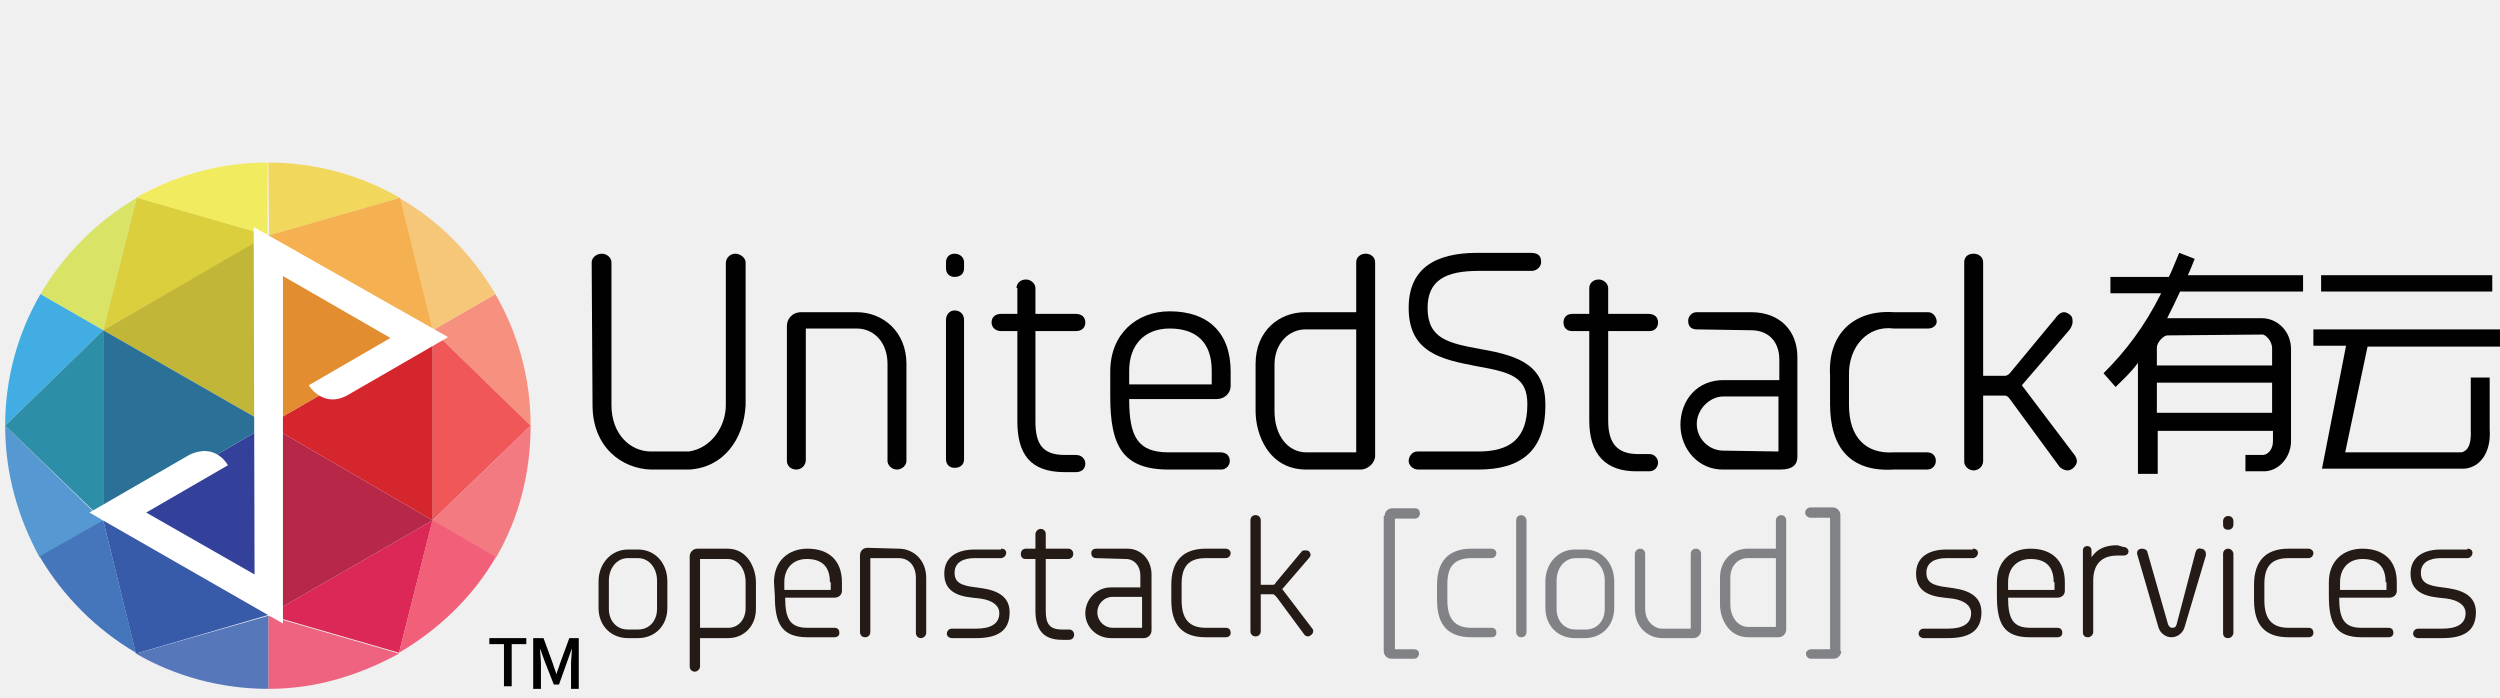
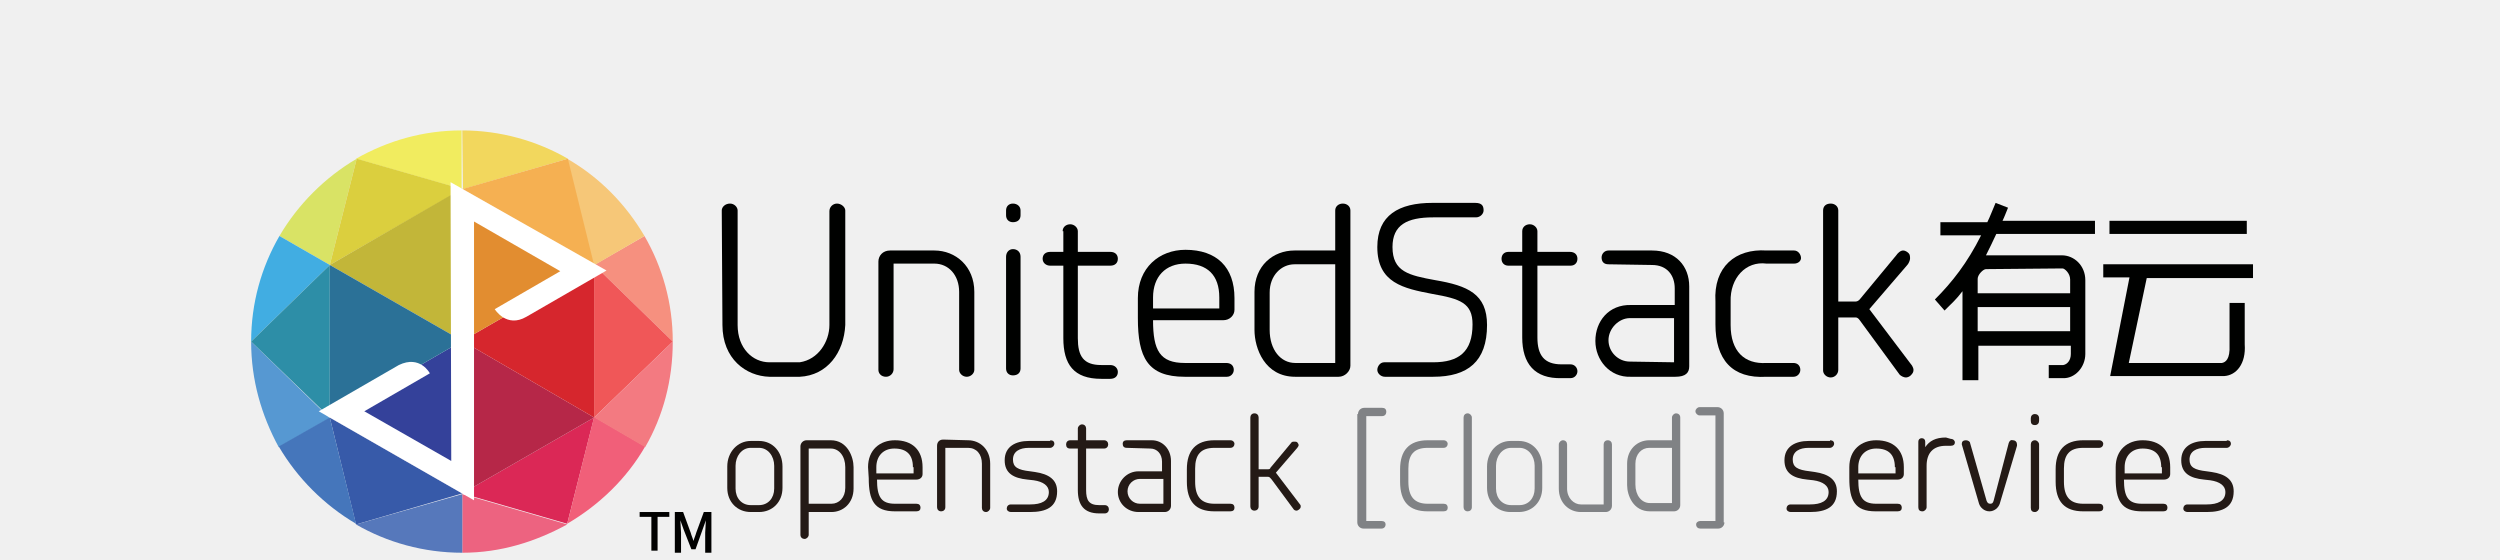
- <svg xmlns="http://www.w3.org/2000/svg" version="1.1" id="图层_1" x="0px" y="0px" viewBox="0 0 290.7 81.1" style="enable-background:new 0 0 290.7 81.1;" xml:space="preserve">
-   <style type="text/css">
- 	.st0{fill:#FFFFFF;stroke:#FFFFFF;stroke-width:2;stroke-miterlimit:10;}
- 	.st1{fill:#F2D75D;}
- 	.st2{fill:#DB2856;}
- 	.st3{fill:#F6907F;}
- 	.st4{fill:#B62748;}
- 	.st5{fill:#D9E365;}
- 	.st6{fill:#41ADE2;}
- 	.st7{fill:#F1EC5F;}
- 	.st8{fill:#5698D2;}
- 	.st9{fill:#F6C778;}
- 	.st10{fill:#F5B052;}
- 	.st11{fill:#F05758;}
- 	.st12{fill:#DBCF3E;}
- 	.st13{fill:#2D8EA7;}
- 	.st14{fill:#C2B639;}
- 	.st15{fill:#D6262D;}
- 	.st16{fill:#375AA9;}
- 	.st17{fill:#E28D30;}
- 	.st18{fill:#34419A;}
- 	.st19{fill:#2B7197;}
- 	.st20{fill:#4576BB;}
- 	.st21{fill:#ED6380;}
- 	.st22{fill:#F15F79;}
- 	.st23{fill:#5678BB;}
- 	.st24{fill:#F37A81;}
- 	.st25{fill:none;stroke:#FFFFFF;stroke-width:2;stroke-miterlimit:10;}
- 	.st26{opacity:0.3;fill:#FFFFFF;}
- 	.st27{fill:#010100;}
- 	.st28{fill:#FFFFFF;}
- 	.st29{fill:#000100;}
- 	.st30{fill:#241A16;}
- 	.st31{fill:#808285;}
- </style>
+ <svg xmlns="http://www.w3.org/2000/svg" version="1.1" id="图层_1" x="0px" y="0px" width="612px" height="137px" viewBox="0 0 612 137" enable-background="new 0 0 612 137" xml:space="preserve">
  <g>
    <g>
      <g>
-         <path class="st0" d="M31.3,0" />
+         <path fill="#FFFFFF" stroke="#FFFFFF" stroke-width="2" stroke-miterlimit="10" d="M113.338,0" />
      </g>
    </g>
    <g>
-       <path class="st1" d="M46.5,23c-4.5-2.6-9.8-4.1-15.3-4.1l0.1,8.5L46.5,23z" />
-       <polygon class="st2" points="46.4,75.9 50.3,60.5 31.2,71.5   " />
-       <path class="st3" d="M61.7,49.5c0-5.6-1.5-10.8-4.1-15.3l-7.3,4.2L61.7,49.5z" />
-       <polygon class="st4" points="31.2,71.5 50.3,60.5 31.2,49.4   " />
-       <path class="st5" d="M15.9,23c-4.6,2.7-8.5,6.6-11.2,11.2l7.3,4.2L15.9,23z" />
-       <path class="st6" d="M4.7,34.2c-2.6,4.5-4.1,9.7-4.1,15.3L12,38.4L4.7,34.2z" />
-       <path class="st7" d="M31.1,18.9c-5.6,0-10.7,1.5-15.3,4.1l15.3,4.4L31.1,18.9z" />
-       <path class="st8" d="M0.6,49.5c0,5.6,1.5,10.7,4,15.3l7.4-4.2L0.6,49.5z" />
-       <path class="st9" d="M57.6,34.2c-2.7-4.6-6.5-8.5-11.2-11.2l3.8,15.5L57.6,34.2z" />
-       <polygon class="st10" points="46.5,23 31.2,27.4 50.3,38.4   " />
-       <polygon class="st11" points="61.7,49.5 50.3,38.4 50.3,60.5   " />
-       <polygon class="st12" points="15.9,23 12,38.4 31.2,27.4   " />
-       <polygon class="st13" points="0.6,49.5 12,60.5 12,38.4   " />
-       <polygon class="st14" points="31.2,27.3 12,38.4 31.2,49.4   " />
-       <polygon class="st15" points="50.3,60.5 50.3,38.4 31.2,49.4   " />
-       <polygon class="st16" points="15.8,76 31.2,71.5 12,60.5   " />
-       <polygon class="st17" points="50.3,38.4 31.2,27.4 31.2,49.4   " />
-       <polygon class="st18" points="12,60.5 31.2,71.5 31.2,49.4   " />
-       <polygon class="st19" points="12,38.4 12,60.5 31.2,49.4   " />
-       <path class="st20" d="M4.6,64.7c2.7,4.6,6.6,8.5,11.2,11.2L12,60.5L4.6,64.7z" />
-       <path class="st21" d="M31.2,80.1c5.6,0,10.6-1.6,15.2-4.1l-15.2-4.4V80.1z" />
-       <path class="st22" d="M46.4,75.9c4.6-2.7,8.6-6.5,11.3-11.2l-7.4-4.3L46.4,75.9z" />
-       <path class="st23" d="M15.8,76c4.5,2.6,9.8,4.1,15.4,4.1v-8.5L15.8,76z" />
-       <path class="st24" d="M50.3,60.5l7.4,4.3c2.6-4.5,4-9.7,4-15.3L50.3,60.5z" />
+       <path fill="#F2D75D" d="M139.016,38.854c-7.602-4.393-16.555-6.926-25.846-6.926l0.169,14.359L139.016,38.854z" />
+       <polygon fill="#DB2856" points="138.847,128.216 145.435,102.201 113.169,120.783   " />
+       <path fill="#F6907F" d="M164.692,83.619c0-9.46-2.534-18.244-6.926-25.846l-12.332,7.095L164.692,83.619z" />
+       <polygon fill="#B62748" points="113.169,120.783 145.435,102.201 113.169,83.45   " />
+       <path fill="#D9E365" d="M87.324,38.854c-7.771,4.561-14.359,11.149-18.92,18.919l12.332,7.095L87.324,38.854z" />
+       <path fill="#41ADE2" d="M68.404,57.773c-4.392,7.602-6.926,16.386-6.926,25.846l19.257-18.751L68.404,57.773z" />
+       <path fill="#F1EC5F" d="M113,31.927c-9.46,0-18.075,2.534-25.846,6.926L113,46.286V31.927z" />
+       <path fill="#5698D2" d="M61.478,83.619c0,9.46,2.534,18.075,6.757,25.846l12.5-7.095L61.478,83.619z" />
+       <path fill="#F6C778" d="M157.766,57.773c-4.561-7.771-10.98-14.359-18.919-18.919l6.419,26.184L157.766,57.773z" />
+       <polygon fill="#F5B052" points="139.016,38.854 113.169,46.286 145.435,64.868   " />
+       <polygon fill="#F05758" points="164.692,83.619 145.435,64.868 145.435,102.201   " />
+       <polygon fill="#DBCF3E" points="87.324,38.854 80.735,64.868 113.169,46.286   " />
+       <polygon fill="#2D8EA7" points="61.478,83.619 80.735,102.201 80.735,64.868   " />
+       <polygon fill="#C2B639" points="113.169,46.117 80.735,64.868 113.169,83.45   " />
+       <polygon fill="#D6262D" points="145.435,102.201 145.435,64.868 113.169,83.45   " />
+       <polygon fill="#375AA9" points="87.155,128.385 113.169,120.783 80.735,102.201   " />
+       <polygon fill="#E28D30" points="145.435,64.868 113.169,46.286 113.169,83.45   " />
+       <polygon fill="#34419A" points="80.735,102.201 113.169,120.783 113.169,83.45   " />
+       <polygon fill="#2B7197" points="80.735,64.868 80.735,102.201 113.169,83.45   " />
+       <path fill="#4576BB" d="M68.235,109.296c4.561,7.771,11.149,14.358,18.92,18.92l-6.419-26.015L68.235,109.296z" />
+       <path fill="#ED6380" d="M113.169,135.311c9.46,0,17.906-2.703,25.677-6.926l-25.677-7.433V135.311z" />
+       <path fill="#F15F79" d="M138.847,128.216c7.771-4.562,14.527-10.98,19.088-18.92l-12.5-7.264L138.847,128.216z" />
+       <path fill="#5678BB" d="M87.155,128.385c7.602,4.393,16.555,6.926,26.015,6.926v-14.358L87.155,128.385z" />
+       <path fill="#F37A81" d="M145.435,102.201l12.5,7.264c4.392-7.602,6.757-16.386,6.757-25.846L145.435,102.201z" />
      <g>
-         <path class="st0" d="M31.3,81.1" />
-         <path class="st0" d="M31.3,18.4" />
-         <path class="st0" d="M58.4,65.4" />
-         <path class="st0" d="M4.2,34.1" />
-         <path class="st0" d="M58.4,34.1" />
-         <path class="st0" d="M4.2,65.4" />
-         <path class="st0" d="M11.5,61.1" />
-         <path class="st0" d="M15.6,76.8" />
-         <path class="st0" d="M31.3,72.6" />
-         <path class="st0" d="M15.6,76.8" />
-         <path class="st25" d="M46.9,76.8" />
-         <path class="st25" d="M31.3,72.6" />
-         <path class="st25" d="M46.9,76.8" />
-         <path class="st25" d="M51.1,61.1" />
-         <path class="st25" d="M62.6,49.7" />
-         <path class="st25" d="M51.1,61.1" />
-         <path class="st25" d="M62.6,49.7" />
-         <path class="st25" d="M51.1,38.3" />
-         <path class="st25" d="M51.1,38.3" />
-         <path class="st25" d="M46.9,22.6" />
-         <path class="st25" d="M46.9,22.6" />
-         <path class="st25" d="M31.3,26.9" />
-         <path class="st25" d="M31.3,26.9" />
-         <path class="st25" d="M15.6,22.6" />
-         <path class="st25" d="M11.5,38.3" />
-         <path class="st25" d="M15.6,22.6" />
-         <path class="st25" d="M0,49.7" />
-         <path class="st25" d="M11.5,38.3" />
-         <path class="st25" d="M11.5,61.1" />
-         <path class="st25" d="M0,49.7" />
+         <path fill="#FFFFFF" stroke="#FFFFFF" stroke-width="2" stroke-miterlimit="10" d="M113.338,137" />
+         <path fill="#FFFFFF" stroke="#FFFFFF" stroke-width="2" stroke-miterlimit="10" d="M113.338,31.083" />
+         <path fill="#FFFFFF" stroke="#FFFFFF" stroke-width="2" stroke-miterlimit="10" d="M159.118,110.479" />
+         <path fill="#FFFFFF" stroke="#FFFFFF" stroke-width="2" stroke-miterlimit="10" d="M67.559,57.604" />
+         <path fill="#FFFFFF" stroke="#FFFFFF" stroke-width="2" stroke-miterlimit="10" d="M159.118,57.604" />
+         <path fill="#FFFFFF" stroke="#FFFFFF" stroke-width="2" stroke-miterlimit="10" d="M67.559,110.479" />
+         <path fill="#FFFFFF" stroke="#FFFFFF" stroke-width="2" stroke-miterlimit="10" d="M79.891,103.215" />
+         <path fill="#FFFFFF" stroke="#FFFFFF" stroke-width="2" stroke-miterlimit="10" d="M86.817,129.736" />
+         <path fill="#FFFFFF" stroke="#FFFFFF" stroke-width="2" stroke-miterlimit="10" d="M113.338,122.641" />
+         <path fill="#FFFFFF" stroke="#FFFFFF" stroke-width="2" stroke-miterlimit="10" d="M86.817,129.736" />
+         <path fill="none" stroke="#FFFFFF" stroke-width="2" stroke-miterlimit="10" d="M139.691,129.736" />
+         <path fill="none" stroke="#FFFFFF" stroke-width="2" stroke-miterlimit="10" d="M113.338,122.641" />
+         <path fill="none" stroke="#FFFFFF" stroke-width="2" stroke-miterlimit="10" d="M139.691,129.736" />
+         <path fill="none" stroke="#FFFFFF" stroke-width="2" stroke-miterlimit="10" d="M146.786,103.215" />
+         <path fill="none" stroke="#FFFFFF" stroke-width="2" stroke-miterlimit="10" d="M166.213,83.957" />
+         <path fill="none" stroke="#FFFFFF" stroke-width="2" stroke-miterlimit="10" d="M146.786,103.215" />
+         <path fill="none" stroke="#FFFFFF" stroke-width="2" stroke-miterlimit="10" d="M166.213,83.957" />
+         <path fill="none" stroke="#FFFFFF" stroke-width="2" stroke-miterlimit="10" d="M146.786,64.699" />
+         <path fill="none" stroke="#FFFFFF" stroke-width="2" stroke-miterlimit="10" d="M146.786,64.699" />
+         <path fill="none" stroke="#FFFFFF" stroke-width="2" stroke-miterlimit="10" d="M139.691,38.178" />
+         <path fill="none" stroke="#FFFFFF" stroke-width="2" stroke-miterlimit="10" d="M139.691,38.178" />
+         <path fill="none" stroke="#FFFFFF" stroke-width="2" stroke-miterlimit="10" d="M113.338,45.441" />
+         <path fill="none" stroke="#FFFFFF" stroke-width="2" stroke-miterlimit="10" d="M113.338,45.441" />
+         <path fill="none" stroke="#FFFFFF" stroke-width="2" stroke-miterlimit="10" d="M86.817,38.178" />
+         <path fill="none" stroke="#FFFFFF" stroke-width="2" stroke-miterlimit="10" d="M79.891,64.699" />
+         <path fill="none" stroke="#FFFFFF" stroke-width="2" stroke-miterlimit="10" d="M86.817,38.178" />
+         <path fill="none" stroke="#FFFFFF" stroke-width="2" stroke-miterlimit="10" d="M60.464,83.957" />
+         <path fill="none" stroke="#FFFFFF" stroke-width="2" stroke-miterlimit="10" d="M79.891,64.699" />
+         <path fill="none" stroke="#FFFFFF" stroke-width="2" stroke-miterlimit="10" d="M79.891,103.215" />
+         <path fill="none" stroke="#FFFFFF" stroke-width="2" stroke-miterlimit="10" d="M60.464,83.957" />
      </g>
-       <path class="st26" d="M39.3,53.7" />
-       <path class="st27" d="M58.6,74.9h-1.7v-0.7h4.3v0.7h-1.7v4.9h-0.9V74.9z" />
-       <path class="st27" d="M62.1,74.2h1.1l1.1,3c0.1,0.4,0.3,0.8,0.4,1.2h0c0.1-0.4,0.3-0.8,0.4-1.2l1.1-3h1.1v5.9h-0.9v-2.9    c0-0.5,0.1-1.3,0.1-1.8h0l-0.5,1.4L65,79.6h-0.6l-1.1-2.8l-0.5-1.4h0c0,0.5,0.1,1.3,0.1,1.8v2.9h-0.9V74.2z" />
+       <path opacity="0.3" fill="#FFFFFF" enable-background="new    " d="M126.853,90.714" />
+       <path fill="#010100" d="M159.456,126.526h-2.872v-1.183h7.264v1.183h-2.872v8.277h-1.521V126.526z" />
+       <path fill="#010100" d="M165.368,125.344h1.858l1.858,5.068c0.169,0.676,0.507,1.352,0.676,2.027l0,0    c0.169-0.676,0.507-1.352,0.676-2.027l1.858-5.068h1.858v9.967h-1.521v-4.898c0-0.845,0.169-2.196,0.169-3.041l0,0l-0.845,2.365    l-1.689,4.73h-1.014l-1.858-4.73l-0.844-2.365l0,0c0,0.845,0.168,2.196,0.168,3.041v4.898h-1.52v-9.967H165.368z" />
      <g>
        <g>
-           <path class="st28" d="M29.5,26.4l0.1,40.4l-12.6-7.2l9.5-5.5c0,0-1.4-2.7-4.5-1.2l-11.6,6.7l22.5,12.9V32.1l12.5,7.2l-9.5,5.5      c0,0,1.7,2.8,4.6,1.1l11.6-6.7L29.5,26.4z" />
+           <path fill="#FFFFFF" d="M110.298,44.597l0.169,68.247l-21.285-12.163l16.048-9.291c0,0-2.365-4.562-7.602-2.027l-19.596,11.318      l38.009,21.792V54.226l21.116,12.163l-16.048,9.291c0,0,2.872,4.729,7.771,1.857l19.595-11.317L110.298,44.597z" />
        </g>
      </g>
    </g>
-     <path class="st29" d="M255.2,30.1c-0.3,0.7-0.5,1.3-0.8,1.9h13.4v1.9h-14.3c-0.5,1.1-1,2.1-1.5,3.1c0.1,0-0.1,0,0,0l11,0   c1.8,0,3.4,1.5,3.4,3.6l0,10.7c0,1.9-1.5,3.6-3.3,3.5h-2l0-1.9l2.1,0c0.6-0.1,1.1-0.7,1.1-1.6v-1.2l-13.4,0v5h-2.3l0-12.9   c-0.9,1.2-1.6,1.8-2.6,2.8l-1.4-1.6c2.5-2.5,4.7-5.3,6.7-9.3l-5.9,0l0-1.9l6.8,0c0.4-0.8,0.8-1.9,1.2-2.8L255.2,30.1z M250.8,40.4   v2.1l13.4,0l0-2c0-0.9-0.8-1.6-1.1-1.6L252,39C251.6,39,250.8,39.8,250.8,40.4z M250.8,48l13.4,0l0-3.5l-13.4,0V48z" />
-     <path class="st29" d="M269,38.3l21.7,0v2l-15.4,0l-2.6,12.3l13.5,0c0.5-0.1,1.2-0.5,1.1-2.6l0-6.1l2.2,0l0,6c0.2,2.8-1.2,4.5-3,4.6   H270l2.8-14.3l-3.8,0L269,38.3z M269.9,32h19.9l0,1.9l-19.9,0L269.9,32z" />
-     <path class="st29" d="M68.8,30.5c0-0.5,0.5-1,1.2-1c0.6,0,1.1,0.5,1.1,1v16.6c0,3.4,2.2,5.4,4.6,5.4h4.4c2.7-0.4,4.3-3,4.3-5.4   V30.6c0-0.6,0.5-1.1,1.1-1.1c0.6,0,1.2,0.5,1.2,1v16.6c-0.2,4-2.6,7.3-6.6,7.5h-4.4c-3.4-0.1-6.8-2.6-6.8-7.5L68.8,30.5z" />
-     <path class="st29" d="M99.6,36.3c3.1,0,5.8,2.3,5.8,6v11.3c0,0.5-0.5,1-1.1,1c-0.6,0-1.1-0.5-1.1-1V42.3c0-2.4-1.5-4.1-3.6-4.1   h-5.9v15.3c0,0.6-0.5,1.1-1.1,1.1c-0.7,0-1.1-0.5-1.1-1V37.9c0-0.8,0.6-1.6,1.7-1.6L99.6,36.3z" />
-     <path class="st29" d="M110,30.5c0-0.6,0.4-1,1-1c0.6,0,1.1,0.4,1.1,1v0.7c0,0.6-0.4,1-1.1,1c-0.6,0-1-0.4-1-1V30.5z M110,37.2   c0-0.6,0.4-1.1,1-1.1c0.6,0,1.1,0.4,1.1,1.1v16.2c0,0.6-0.4,1-1.1,1c-0.6,0-1-0.4-1-1V37.2z" />
-     <path class="st29" d="M118.2,33.5c0-0.6,0.5-1,1.1-1c0.6,0,1.1,0.5,1.1,1v3h4.7c0.7,0,1.1,0.4,1.1,1c0,0.6-0.4,1-1.1,1h-4.7v10.5   c0,2.6,0.8,3.9,3.4,3.9h1.3c0.7,0,1.1,0.5,1.1,1c0,0.6-0.4,1-1.1,1h-1.3c-4,0-5.5-2.1-5.5-5.9V38.5h-1.9c-0.6,0-1.1-0.4-1.1-1   c0-0.6,0.4-1,1.1-1h1.9V33.5z" />
-     <path class="st29" d="M129.1,43.2c0-4.4,3.1-7,6.9-7c4.5,0,7.1,2.5,7.1,7v1.7c0,0.8-0.7,1.5-1.6,1.5h-10.2c0,4.4,1,6.2,4.6,6.2h6   c0.7,0,1.1,0.4,1.1,1c0,0.5-0.4,1-1,1h-6.1c-5.4,0-6.8-2.8-6.8-8.5L129.1,43.2z M140.9,43.1c0-3.2-1.7-4.9-4.9-4.9   c-2.9,0-4.7,1.9-4.7,4.9v1.6h9.6V43.1z" />
-     <path class="st29" d="M159.9,53c0,0.8-0.8,1.6-1.7,1.6h-6.3c-4.4,0-5.9-4.1-5.9-6.8v-5.5c0-3.8,2.7-6,5.8-6h5.9v-5.8   c0-0.6,0.5-1,1.1-1c0.6,0,1.1,0.4,1.1,1L159.9,53z M157.7,38.3h-5.9c-1.9,0-3.6,1.6-3.6,4.1v5.4c0,2.9,1.6,4.8,3.7,4.8h5.8   L157.7,38.3z" />
-     <path class="st29" d="M164.9,54.6c-0.6,0-1.1-0.5-1.1-1c0-0.5,0.4-1.1,1-1.1l7.1,0c3.7,0,5.7-1.5,5.7-5.5c0-3.1-1.8-3.7-5.8-4.4   c-4.2-0.8-8-1.6-8-6.8c0-4.6,3.1-6.4,8-6.4l6.2,0c1.1,0,1.2,0.6,1.2,1.1c0,0.5-0.5,1-1.1,1h-6.2c-3.8,0-5.9,1.1-5.9,4.3   c0,3.6,2.4,4.1,6.2,4.8c4.7,0.8,7.5,2,7.5,6.5c0,5.3-2.8,7.5-7.8,7.5L164.9,54.6z" />
-     <path class="st29" d="M184.8,33.5c0-0.6,0.5-1,1.1-1c0.6,0,1.1,0.5,1.1,1l0,3l4.7,0c0.7,0,1.1,0.4,1.1,1c0,0.6-0.4,1-1,1l-4.8,0   l0,10.4c0,2.6,1,3.9,3.5,3.9h1.3c0.6,0,1,0.5,1,1c0,0.5-0.4,1-1,1h-1.3c-3.9,0.1-5.7-2.1-5.7-5.9l0-10.4l-2,0c-0.6,0-1-0.4-1-1   c0-0.6,0.4-1,1-1l2,0L184.8,33.5z" />
-     <path class="st29" d="M197.3,38.3c-0.7,0-1-0.4-1-1c0-0.5,0.4-1,1-1h6.3c3.5,0,5.4,2.3,5.4,5.2v11.6c0,0.9-0.5,1.5-2,1.5l-6.5,0   c-3,0.1-5.1-2.4-5.1-5.2c0-2.8,1.9-5.3,5.2-5.2l6.3,0l0-2.4c0-1.9-1.1-3.4-3.3-3.4L197.3,38.3z M206.8,52.5l0-6.4h-6.4   c-1.6,0-3.1,1.5-3.1,3.2c0,1.7,1.4,3.1,3.1,3.1L206.8,52.5z" />
-     <path class="st29" d="M224.2,36.3c0.6,0,1,0.6,1,1.1c0,0.4-0.4,0.8-1,0.8l-4,0c-3-0.4-5.3,2.1-5.2,5.5l0,3.4c0,3.8,2,5.7,5.2,5.5   h3.9c0.6,0,1,0.4,1,1c0,0.5-0.4,1-1,1h-3.9c-5,0.3-7.4-2.5-7.4-7.6v-3.3c-0.3-5,2.9-7.7,7.4-7.4H224.2z" />
-     <path class="st29" d="M228.4,30.5c0-0.6,0.4-1,1.1-1c0.6,0,1.1,0.4,1.1,1v13.2h2.5c0.3,0,0.5-0.2,0.6-0.3L239,37   c0.2-0.3,0.6-0.7,1-0.7c0.3,0,0.6,0.2,0.8,0.4c0.2,0.2,0.2,0.5,0.2,0.8c0,0.2-0.2,0.7-0.4,0.9l-5.5,6.4l6.2,8.2   c0.1,0.2,0.2,0.4,0.2,0.6c0,0.3-0.1,0.5-0.4,0.8c-0.2,0.2-0.5,0.3-0.7,0.3c-0.3,0-0.7-0.2-0.9-0.4l-5.5-7.5   c-0.3-0.4-0.5-0.8-0.9-0.8l-2.5,0l0,7.6c0,0.6-0.5,1.1-1.1,1.1c-0.6,0-1.1-0.5-1.1-1V30.5z" />
+     <path fill="#000100" d="M491.566,50.847c-0.507,1.183-0.845,2.196-1.352,3.209h22.637v3.21h-24.157   c-0.844,1.858-1.688,3.547-2.533,5.236c0.169,0-0.169,0,0,0h18.582c3.04,0,5.743,2.534,5.743,6.082V86.66   c0,3.209-2.534,6.081-5.574,5.912h-3.379v-3.21h3.548c1.014-0.169,1.858-1.183,1.858-2.702v-2.027h-22.637v8.446h-3.886V71.287   c-1.52,2.027-2.702,3.041-4.392,4.73l-2.365-2.703c4.224-4.223,7.939-8.953,11.318-15.71h-9.967v-3.209h11.487   c0.676-1.352,1.352-3.209,2.027-4.73L491.566,50.847z M484.134,68.247v3.547h22.637v-3.378c0-1.521-1.352-2.703-1.858-2.703   l-18.751,0.169C485.485,65.882,484.134,67.233,484.134,68.247z M484.134,81.085h22.637v-5.912h-22.637V81.085L484.134,81.085z" />
+     <path fill="#000100" d="M514.879,64.699h36.657v3.378h-26.015l-4.393,20.778h22.805c0.845-0.168,2.027-0.844,1.858-4.392V74.159   h3.717v10.136c0.338,4.729-2.027,7.602-5.068,7.771h-27.873l4.73-24.157h-6.419V64.699z M516.398,54.057h33.617v3.21h-33.617   V54.057z" />
+     <path fill="#000100" d="M176.686,51.523c0-0.845,0.845-1.689,2.027-1.689c1.014,0,1.858,0.845,1.858,1.689v28.042   c0,5.744,3.717,9.123,7.771,9.123h7.433c4.561-0.676,7.264-5.068,7.264-9.123V51.692c0-1.014,0.844-1.858,1.858-1.858   s2.027,0.845,2.027,1.689v28.042c-0.338,6.758-4.392,12.332-11.149,12.67h-7.433c-5.744-0.169-11.487-4.393-11.487-12.67   L176.686,51.523z" />
+     <path fill="#000100" d="M228.716,61.321c5.237,0,9.798,3.885,9.798,10.135v19.089c0,0.845-0.845,1.689-1.858,1.689   s-1.858-0.845-1.858-1.689V71.456c0-4.054-2.534-6.926-6.082-6.926h-9.967v25.846c0,1.014-0.845,1.858-1.858,1.858   c-1.183,0-1.858-0.845-1.858-1.689V64.023c0-1.352,1.014-2.703,2.872-2.703H228.716z" />
+     <path fill="#000100" d="M246.284,51.523c0-1.014,0.676-1.689,1.689-1.689c1.013,0,1.858,0.676,1.858,1.689v1.182   c0,1.014-0.676,1.689-1.858,1.689c-1.014,0-1.689-0.676-1.689-1.689V51.523z M246.284,62.841c0-1.014,0.676-1.858,1.689-1.858   c1.013,0,1.858,0.675,1.858,1.858v27.366c0,1.014-0.676,1.689-1.858,1.689c-1.014,0-1.689-0.676-1.689-1.689V62.841z" />
+     <path fill="#000100" d="M260.136,56.591c0-1.014,0.845-1.689,1.858-1.689c1.013,0,1.858,0.845,1.858,1.689v5.067h7.939   c1.183,0,1.858,0.676,1.858,1.689s-0.676,1.689-1.858,1.689h-7.939v17.737c0,4.392,1.352,6.588,5.744,6.588h2.196   c1.183,0,1.858,0.845,1.858,1.689c0,1.014-0.676,1.689-1.858,1.689h-2.196c-6.757,0-9.291-3.548-9.291-9.967V65.037h-3.209   c-1.014,0-1.858-0.676-1.858-1.689s0.676-1.689,1.858-1.689h3.209v-5.067H260.136z" />
+     <path fill="#000100" d="M278.549,72.977c0-7.433,5.237-11.825,11.656-11.825c7.602,0,11.994,4.223,11.994,11.825v2.871   c0,1.352-1.183,2.535-2.703,2.535h-17.23c0,7.432,1.689,10.473,7.771,10.473h10.135c1.183,0,1.858,0.676,1.858,1.689   c0,0.845-0.676,1.689-1.689,1.689h-10.304c-9.122,0-11.487-4.73-11.487-14.359V72.977z M298.483,72.808   c0-5.406-2.872-8.277-8.278-8.277c-4.898,0-7.939,3.209-7.939,8.277v2.702h16.217V72.808L298.483,72.808z" />
+     <path fill="#000100" d="M330.579,89.531c0,1.352-1.352,2.703-2.872,2.703h-10.643c-7.433,0-9.967-6.926-9.967-11.487v-9.291   c0-6.419,4.562-10.135,9.799-10.135h9.966v-9.798c0-1.014,0.845-1.689,1.858-1.689s1.858,0.676,1.858,1.689V89.531z    M326.862,64.699h-9.966c-3.211,0-6.082,2.703-6.082,6.926v9.122c0,4.899,2.703,8.108,6.25,8.108h9.798V64.699z" />
+     <path fill="#000100" d="M339.025,92.234c-1.014,0-1.858-0.845-1.858-1.689s0.676-1.857,1.689-1.857h11.993   c6.251,0,9.629-2.535,9.629-9.291c0-5.237-3.04-6.251-9.797-7.434c-7.096-1.352-13.515-2.703-13.515-11.487   c0-7.771,5.237-10.812,13.515-10.812h10.473c1.858,0,2.027,1.014,2.027,1.858c0,0.844-0.844,1.689-1.857,1.689H350.85   c-6.419,0-9.967,1.858-9.967,7.264c0,6.081,4.055,6.926,10.475,8.108c7.939,1.351,12.669,3.378,12.669,10.98   c0,8.953-4.729,12.67-13.177,12.67H339.025z" />
+     <path fill="#000100" d="M372.642,56.591c0-1.014,0.845-1.689,1.858-1.689s1.858,0.845,1.858,1.689v5.067h7.939   c1.183,0,1.858,0.676,1.858,1.689s-0.676,1.689-1.689,1.689h-8.108v17.568c0,4.393,1.688,6.588,5.912,6.588h2.196   c1.014,0,1.689,0.845,1.689,1.689s-0.676,1.689-1.689,1.689h-2.196c-6.588,0.169-9.629-3.548-9.629-9.967V65.037h-3.378   c-1.014,0-1.689-0.676-1.689-1.689s0.676-1.689,1.689-1.689h3.378V56.591z" />
+     <path fill="#000100" d="M393.758,64.699c-1.183,0-1.689-0.676-1.689-1.689c0-0.845,0.676-1.689,1.689-1.689H404.4   c5.912,0,9.122,3.885,9.122,8.785V89.7c0,1.521-0.845,2.534-3.379,2.534h-10.98c-5.067,0.169-8.615-4.055-8.615-8.784   s3.21-8.953,8.784-8.784h10.643v-4.055c0-3.209-1.858-5.743-5.574-5.743L393.758,64.699z M409.806,88.688V77.875h-10.812   c-2.702,0-5.236,2.534-5.236,5.406c0,2.871,2.365,5.236,5.236,5.236L409.806,88.688z" />
+     <path fill="#000100" d="M439.199,61.321c1.014,0,1.689,1.013,1.689,1.858c0,0.676-0.676,1.352-1.689,1.352h-6.757   c-5.068-0.676-8.953,3.547-8.784,9.291v5.743c0,6.42,3.378,9.629,8.784,9.291h6.588c1.014,0,1.689,0.676,1.689,1.689   c0,0.845-0.676,1.689-1.689,1.689h-6.588c-8.446,0.507-12.501-4.223-12.501-12.838v-5.575c-0.507-8.446,4.898-13.007,12.501-12.5   H439.199z" />
+     <path fill="#000100" d="M446.294,51.523c0-1.014,0.676-1.689,1.858-1.689c1.014,0,1.858,0.676,1.858,1.689v22.298h4.223   c0.507,0,0.845-0.338,1.014-0.507l8.953-10.812c0.338-0.507,1.014-1.182,1.689-1.182c0.507,0,1.014,0.337,1.352,0.675   s0.338,0.845,0.338,1.352c0,0.338-0.338,1.183-0.676,1.521l-9.291,10.812l10.474,13.852c0.169,0.338,0.338,0.676,0.338,1.014   c0,0.507-0.169,0.845-0.676,1.352c-0.338,0.338-0.845,0.507-1.183,0.507c-0.507,0-1.183-0.338-1.521-0.676l-9.291-12.669   c-0.507-0.676-0.845-1.352-1.521-1.352h-4.223v12.838c0,1.014-0.845,1.858-1.858,1.858s-1.858-0.845-1.858-1.689V51.523   L446.294,51.523z" />
    <g>
-       <path class="st30" d="M73,74.2c-1.9,0-3.4-1.4-3.4-3.5v-3.1c0-2.1,1.5-3.7,3.4-3.7h1.2c2,0,3.4,1.6,3.4,3.7v3.1    c0,2.1-1.5,3.5-3.4,3.5H73z M74.2,73.2c1.3,0,2.2-1,2.2-2.4v-3.3c0-1.4-0.9-2.6-2.2-2.6H73c-1.3,0-2.2,1.2-2.2,2.6v3.3    c0,1.4,0.9,2.4,2.2,2.4H74.2z" />
-       <path class="st30" d="M80.2,64.7c0-0.5,0.4-0.9,0.9-0.9h3.5c2.4,0,3.3,2.4,3.3,3.9v3.1c0,2.1-1.5,3.4-3.2,3.4h-3.3v3.3    c0,0.3-0.3,0.6-0.6,0.6c-0.3,0-0.6-0.2-0.6-0.6V64.7z M81.4,73h3.3c1.1,0,2-0.9,2-2.3v-3c0-1.6-0.9-2.7-2.1-2.7h-3.2V73z" />
-       <path class="st30" d="M90,67.7c0-2.5,1.7-3.9,3.9-3.9c2.5,0,4,1.4,4,3.9v1c0,0.5-0.4,0.8-0.9,0.8h-5.7c0,2.5,0.6,3.5,2.6,3.5h3.1    c0.4,0,0.6,0.2,0.6,0.6c0,0.3-0.2,0.5-0.6,0.5h-3.1c-3,0-3.8-1.6-3.8-4.8L90,67.7z M96.5,67.7c0-1.8-0.9-2.7-2.7-2.7    c-1.6,0-2.6,1.1-2.6,2.7v0.9h5.4V67.7z" />
-       <path class="st30" d="M104.5,63.8c1.7,0,3.2,1.3,3.2,3.4v6.4c0,0.3-0.3,0.6-0.6,0.6c-0.4,0-0.6-0.3-0.6-0.6v-6.4    c0-1.4-0.8-2.3-2-2.3h-3.3v8.6c0,0.4-0.3,0.6-0.6,0.6c-0.4,0-0.6-0.3-0.6-0.6v-8.9c0-0.5,0.3-0.9,0.9-0.9L104.5,63.8z" />
-       <path class="st30" d="M116.4,63.8c0.4,0,0.6,0.2,0.6,0.5c0,0.3-0.3,0.6-0.6,0.6h-3.1c-1.3,0-2.3,0.5-2.3,1.7    c0,1.1,0.7,1.5,2.5,1.7l0.7,0.1c2,0.3,3.2,1.1,3.2,2.8c0,2.3-1.6,3-3.9,3h-2.8c-0.3,0-0.6-0.2-0.6-0.5c0-0.3,0.2-0.6,0.6-0.6h2.8    c1.6,0,2.7-0.5,2.7-1.8c0-0.9-0.8-1.5-2.2-1.7l-0.9-0.1c-2-0.2-3.3-0.9-3.3-2.8c0-2,1.6-2.8,3.5-2.8H116.4z" />
-       <path class="st30" d="M120.4,62.1c0-0.3,0.3-0.6,0.6-0.6c0.4,0,0.6,0.3,0.6,0.6v1.7h2.6c0.4,0,0.6,0.3,0.6,0.6    c0,0.3-0.2,0.6-0.6,0.6h-2.6v6c0,1.5,0.4,2.2,1.9,2.2h0.8c0.4,0,0.6,0.3,0.6,0.6c0,0.3-0.2,0.6-0.6,0.6h-0.8    c-2.2,0-3.1-1.2-3.1-3.4v-6h-1.1c-0.4,0-0.6-0.2-0.6-0.6c0-0.3,0.2-0.6,0.6-0.6h1.1V62.1z" />
-       <path class="st30" d="M127.5,64.9c-0.4,0-0.6-0.2-0.6-0.6c0-0.3,0.2-0.5,0.6-0.5h3.6c1.6,0,2.8,1.3,2.8,3v6.5    c0,0.5-0.4,0.9-0.9,0.9h-3.8c-1.7,0-3-1.3-3-2.9c0-1.6,1.3-3,3-3h3.4v-1.4c0-1.1-0.7-1.9-1.7-1.9L127.5,64.9z M132.8,73v-3.6h-3.4    c-1,0-1.8,0.8-1.8,1.8c0,1,0.8,1.8,1.8,1.8H132.8z" />
-       <path class="st30" d="M142.5,63.8c0.4,0,0.6,0.3,0.6,0.5c0,0.3-0.2,0.6-0.6,0.6h-2.3c-2,0-2.8,1-2.8,3v1.9c0,2.2,0.9,3.2,2.8,3.2    h2.3c0.4,0,0.6,0.2,0.6,0.6c0,0.3-0.2,0.5-0.6,0.5h-2.3c-2.7,0-4-1.4-4-4.3V68c0-2.7,1.3-4.2,4-4.2H142.5z" />
-       <path class="st30" d="M145.4,60.5c0-0.3,0.2-0.6,0.6-0.6c0.4,0,0.6,0.3,0.6,0.6V68h1.4c0.2,0,0.3-0.1,0.3-0.2l3-3.6    c0.1-0.2,0.3-0.2,0.5-0.2c0.1,0,0.3,0,0.4,0.1c0.1,0.1,0.2,0.3,0.2,0.4c0,0.1-0.1,0.3-0.2,0.4l-3.1,3.6l3.5,4.6    c0.1,0.1,0.1,0.2,0.1,0.3c0,0.2-0.1,0.3-0.2,0.4c-0.1,0.1-0.3,0.2-0.4,0.2c-0.2,0-0.4-0.1-0.5-0.3l-3.1-4.2    c-0.2-0.2-0.3-0.4-0.5-0.4h-1.4v4.3c0,0.4-0.3,0.6-0.6,0.6c-0.4,0-0.6-0.3-0.6-0.6V60.5z" />
-       <path class="st31" d="M161,60c0-0.5,0.4-0.9,0.9-0.9h2.6c0.4,0,0.6,0.2,0.6,0.6c0,0.3-0.2,0.6-0.6,0.6h-2.3v15.2h2.2    c0.4,0,0.6,0.2,0.6,0.5c0,0.3-0.2,0.6-0.6,0.6h-2.6c-0.5,0-0.9-0.4-0.9-0.9V60z" />
-       <path class="st31" d="M173.4,63.8c0.4,0,0.6,0.3,0.6,0.5c0,0.3-0.2,0.6-0.6,0.6h-2.3c-2,0-2.8,1-2.8,3v1.9c0,2.2,0.9,3.2,2.8,3.2    h2.3c0.4,0,0.6,0.2,0.6,0.6c0,0.3-0.2,0.5-0.6,0.5h-2.3c-2.7,0-4-1.4-4-4.3V68c0-2.7,1.3-4.2,4-4.2H173.4z" />
-       <path class="st31" d="M176.3,60.5c0-0.3,0.2-0.6,0.6-0.6c0.3,0,0.6,0.3,0.6,0.6v13c0,0.4-0.3,0.6-0.6,0.6c-0.4,0-0.6-0.3-0.6-0.6    V60.5z" />
-       <path class="st31" d="M183.1,74.2c-1.9,0-3.4-1.4-3.4-3.5v-3.1c0-2.1,1.5-3.7,3.4-3.7h1.2c2,0,3.4,1.6,3.4,3.7v3.1    c0,2.1-1.5,3.5-3.4,3.5H183.1z M184.4,73.2c1.3,0,2.2-1,2.2-2.4v-3.3c0-1.4-0.9-2.6-2.2-2.6h-1.2c-1.3,0-2.2,1.2-2.2,2.6v3.3    c0,1.4,0.9,2.4,2.2,2.4H184.4z" />
-       <path class="st31" d="M196.6,64.4c0-0.3,0.2-0.6,0.6-0.6c0.4,0,0.6,0.3,0.6,0.6v8.9c0,0.5-0.4,0.9-0.9,0.9h-3.6    c-1.7,0-3.2-1.3-3.2-3.4v-6.4c0-0.3,0.3-0.6,0.6-0.6c0.4,0,0.6,0.3,0.6,0.6v6.4c0,1.4,1,2.3,2,2.3h3.3V64.4z" />
-       <path class="st31" d="M207.7,73.2c0,0.5-0.4,0.9-0.9,0.9h-3.5c-2.4,0-3.3-2.3-3.3-3.8v-3.1c0-2.1,1.5-3.4,3.2-3.4h3.3v-3.3    c0-0.3,0.3-0.6,0.6-0.6c0.3,0,0.6,0.2,0.6,0.6L207.7,73.2z M206.5,64.9h-3.3c-1.1,0-2,0.9-2,2.3v3c0,1.6,0.9,2.7,2.1,2.7h3.2    L206.5,64.9z" />
-       <path class="st31" d="M214.1,75.7c0,0.5-0.4,0.9-0.9,0.9h-2.6c-0.3,0-0.6-0.2-0.6-0.6c0-0.3,0.3-0.5,0.6-0.5h2.2V60.2h-2.3    c-0.3,0-0.6-0.3-0.6-0.6c0-0.3,0.3-0.6,0.6-0.6h2.6c0.5,0,0.9,0.4,0.9,0.9V75.7z" />
-       <path class="st30" d="M229.4,63.8c0.4,0,0.6,0.2,0.6,0.5c0,0.3-0.3,0.6-0.6,0.6h-3.1c-1.3,0-2.3,0.5-2.3,1.7    c0,1.1,0.7,1.5,2.5,1.7l0.7,0.1c2,0.3,3.2,1.1,3.2,2.8c0,2.3-1.6,3-3.9,3h-2.8c-0.3,0-0.6-0.2-0.6-0.5c0-0.3,0.2-0.6,0.6-0.6h2.8    c1.6,0,2.7-0.5,2.7-1.8c0-0.9-0.8-1.5-2.2-1.7l-0.9-0.1c-2-0.2-3.3-0.9-3.3-2.8c0-2,1.6-2.8,3.5-2.8H229.4z" />
-       <path class="st30" d="M232.2,67.7c0-2.5,1.7-3.9,3.9-3.9c2.5,0,4,1.4,4,3.9v1c0,0.5-0.4,0.8-0.9,0.8h-5.7c0,2.5,0.6,3.5,2.6,3.5    h3.1c0.4,0,0.6,0.2,0.6,0.6c0,0.3-0.2,0.5-0.6,0.5H236c-3,0-3.8-1.6-3.8-4.8L232.2,67.7z M238.8,67.7c0-1.8-0.9-2.7-2.7-2.7    c-1.6,0-2.6,1.1-2.6,2.7v0.9h5.4V67.7z" />
-       <path class="st30" d="M246.9,63.6c0.4,0,0.6,0.3,0.6,0.5c0,0.3-0.2,0.5-0.6,0.5h-0.7c-1.9,0-2.8,1.1-2.8,2.9v6    c0,0.3-0.3,0.6-0.6,0.6c-0.4,0-0.6-0.2-0.6-0.6v-9.5c0-0.3,0.2-0.5,0.5-0.5c0.3,0,0.5,0.2,0.5,0.5l0,0.8c0.6-0.9,1.5-1.4,3-1.4    L246.9,63.6z" />
-       <path class="st30" d="M255.3,64.2c0.1-0.3,0.3-0.5,0.6-0.4c0.4,0,0.6,0.3,0.6,0.6c0,0.1,0,0.2,0,0.2l-2.5,8.4    c-0.2,0.6-0.8,1.1-1.5,1.1c-0.7,0-1.3-0.5-1.5-1.1l-2.5-8.6c0,0,0-0.1,0-0.1c0-0.3,0.2-0.5,0.6-0.5c0.3,0,0.6,0.2,0.6,0.4l2.4,8.4    c0.1,0.2,0.2,0.4,0.5,0.4c0.3,0,0.4-0.1,0.5-0.4L255.3,64.2z" />
-       <path class="st30" d="M258.5,60.6c0-0.3,0.2-0.6,0.6-0.6c0.3,0,0.6,0.2,0.6,0.6V61c0,0.3-0.2,0.6-0.6,0.6c-0.4,0-0.6-0.2-0.6-0.6    V60.6z M258.5,64.4c0-0.3,0.2-0.6,0.6-0.6c0.3,0,0.6,0.3,0.6,0.6v9.2c0,0.3-0.3,0.6-0.6,0.6c-0.4,0-0.6-0.2-0.6-0.6V64.4z" />
-       <path class="st30" d="M268.4,63.8c0.4,0,0.6,0.3,0.6,0.5c0,0.3-0.2,0.6-0.6,0.6h-2.3c-2,0-2.8,1-2.8,3v1.9c0,2.2,0.9,3.2,2.8,3.2    h2.3c0.4,0,0.6,0.2,0.6,0.6c0,0.3-0.2,0.5-0.6,0.5h-2.3c-2.7,0-4-1.4-4-4.3V68c0-2.7,1.3-4.2,4-4.2H268.4z" />
-       <path class="st30" d="M270.8,67.7c0-2.5,1.7-3.9,3.9-3.9c2.5,0,4,1.4,4,3.9v1c0,0.5-0.4,0.8-0.9,0.8H272c0,2.5,0.6,3.5,2.6,3.5    h3.1c0.4,0,0.6,0.2,0.6,0.6c0,0.3-0.2,0.5-0.6,0.5h-3.1c-3,0-3.8-1.6-3.8-4.8V67.7z M277.4,67.7c0-1.8-0.9-2.7-2.7-2.7    c-1.6,0-2.6,1.1-2.6,2.7v0.9h5.4V67.7z" />
-       <path class="st30" d="M286.9,63.8c0.4,0,0.6,0.2,0.6,0.5c0,0.3-0.3,0.6-0.6,0.6h-3.1c-1.3,0-2.3,0.5-2.3,1.7    c0,1.1,0.7,1.5,2.5,1.7l0.7,0.1c2,0.3,3.2,1.1,3.2,2.8c0,2.3-1.6,3-3.9,3h-2.8c-0.3,0-0.6-0.2-0.6-0.5c0-0.3,0.2-0.6,0.6-0.6h2.8    c1.6,0,2.7-0.5,2.7-1.8c0-0.9-0.8-1.5-2.2-1.7l-0.9-0.1c-2-0.2-3.3-0.9-3.3-2.8c0-2,1.6-2.8,3.5-2.8H286.9z" />
+       <path fill="#241A16" d="M183.781,125.344c-3.21,0-5.744-2.365-5.744-5.912v-5.236c0-3.548,2.534-6.251,5.744-6.251h2.027    c3.379,0,5.744,2.703,5.744,6.251v5.236c0,3.547-2.534,5.912-5.744,5.912H183.781z M185.808,123.654    c2.196,0,3.716-1.689,3.716-4.054v-5.575c0-2.364-1.52-4.392-3.716-4.392h-2.027c-2.196,0-3.716,2.027-3.716,4.392v5.575    c0,2.364,1.52,4.054,3.716,4.054H185.808z" />
+       <path fill="#241A16" d="M195.944,109.296c0-0.845,0.676-1.521,1.521-1.521h5.912c4.055,0,5.575,4.055,5.575,6.588v5.237    c0,3.548-2.534,5.743-5.406,5.743h-5.574v5.574c0,0.508-0.507,1.014-1.014,1.014s-1.014-0.338-1.014-1.014V109.296    L195.944,109.296z M197.971,123.316h5.574c1.858,0,3.379-1.52,3.379-3.885v-5.068c0-2.702-1.521-4.561-3.548-4.561h-5.405V123.316    L197.971,123.316z" />
+       <path fill="#241A16" d="M212.499,114.363c0-4.223,2.872-6.588,6.588-6.588c4.223,0,6.757,2.365,6.757,6.588v1.689    c0,0.845-0.676,1.352-1.521,1.352h-9.629c0,4.223,1.014,5.912,4.392,5.912h5.237c0.676,0,1.014,0.338,1.014,1.014    c0,0.508-0.338,0.846-1.014,0.846h-5.237c-5.068,0-6.419-2.703-6.419-8.109L212.499,114.363z M223.479,114.363    c0-3.04-1.521-4.561-4.561-4.561c-2.703,0-4.392,1.858-4.392,4.561v1.521h9.122v-1.521H223.479z" />
+       <path fill="#241A16" d="M236.993,107.775c2.872,0,5.406,2.196,5.406,5.744v10.811c0,0.508-0.507,1.014-1.014,1.014    c-0.676,0-1.014-0.506-1.014-1.014V113.52c0-2.365-1.351-3.886-3.378-3.886h-5.575v14.528c0,0.676-0.507,1.014-1.013,1.014    c-0.676,0-1.014-0.508-1.014-1.014v-15.035c0-0.845,0.507-1.521,1.52-1.521L236.993,107.775z" />
+       <path fill="#241A16" d="M257.096,107.775c0.676,0,1.013,0.338,1.013,0.845s-0.506,1.014-1.013,1.014h-5.237    c-2.196,0-3.885,0.845-3.885,2.872c0,1.857,1.182,2.533,4.223,2.871l1.182,0.17c3.379,0.506,5.406,1.857,5.406,4.729    c0,3.886-2.703,5.067-6.588,5.067h-4.73c-0.507,0-1.014-0.338-1.014-0.844c0-0.508,0.338-1.014,1.014-1.014h4.73    c2.703,0,4.561-0.846,4.561-3.041c0-1.521-1.352-2.534-3.716-2.872l-1.521-0.169c-3.378-0.338-5.575-1.52-5.575-4.73    c0-3.378,2.703-4.729,5.913-4.729h5.237V107.775z" />
+       <path fill="#241A16" d="M263.853,104.904c0-0.508,0.507-1.014,1.014-1.014c0.676,0,1.014,0.506,1.014,1.014v2.871h4.392    c0.676,0,1.014,0.507,1.014,1.014s-0.338,1.014-1.014,1.014h-4.392v10.136c0,2.534,0.676,3.716,3.209,3.716h1.352    c0.676,0,1.014,0.508,1.014,1.014c0,0.508-0.338,1.014-1.014,1.014h-1.352c-3.716,0-5.237-2.027-5.237-5.743v-10.136h-1.858    c-0.676,0-1.014-0.338-1.014-1.014c0-0.507,0.338-1.014,1.014-1.014h1.858V104.904z" />
+       <path fill="#241A16" d="M275.847,109.634c-0.676,0-1.014-0.338-1.014-1.014c0-0.507,0.338-0.845,1.014-0.845h6.081    c2.703,0,4.73,2.196,4.73,5.068v10.98c0,0.844-0.676,1.52-1.52,1.52h-6.419c-2.872,0-5.068-2.195-5.068-4.898    s2.196-5.068,5.068-5.068h5.744v-2.365c0-1.857-1.183-3.209-2.872-3.209L275.847,109.634z M284.8,123.316v-6.081h-5.744    c-1.689,0-3.041,1.352-3.041,3.041c0,1.688,1.351,3.04,3.041,3.04H284.8L284.8,123.316z" />
+       <path fill="#241A16" d="M301.186,107.775c0.676,0,1.014,0.507,1.014,0.845c0,0.507-0.338,1.014-1.014,1.014H297.3    c-3.378,0-4.73,1.689-4.73,5.067v3.21c0,3.716,1.521,5.405,4.73,5.405h3.885c0.676,0,1.014,0.338,1.014,1.014    c0,0.508-0.338,0.846-1.014,0.846H297.3c-4.561,0-6.757-2.365-6.757-7.265v-3.04c0-4.562,2.196-7.096,6.757-7.096H301.186z" />
+       <path fill="#241A16" d="M306.084,102.201c0-0.507,0.338-1.014,1.013-1.014c0.676,0,1.014,0.507,1.014,1.014v12.67h2.365    c0.338,0,0.507-0.17,0.507-0.338l5.067-6.082c0.17-0.338,0.508-0.338,0.846-0.338c0.168,0,0.506,0,0.675,0.169    s0.338,0.507,0.338,0.676s-0.169,0.507-0.338,0.676l-5.236,6.081l5.912,7.771c0.169,0.168,0.169,0.338,0.169,0.506    c0,0.338-0.169,0.508-0.338,0.676c-0.169,0.17-0.507,0.338-0.676,0.338c-0.338,0-0.676-0.168-0.844-0.506l-5.237-7.096    c-0.338-0.338-0.507-0.676-0.845-0.676h-2.365v7.264c0,0.676-0.506,1.014-1.014,1.014c-0.675,0-1.013-0.506-1.013-1.014V102.201z" />
+       <path fill="#808285" d="M332.438,101.356c0-0.845,0.676-1.521,1.52-1.521h4.393c0.676,0,1.014,0.338,1.014,1.014    c0,0.507-0.338,1.014-1.014,1.014h-3.885v25.677h3.716c0.676,0,1.014,0.338,1.014,0.845s-0.338,1.014-1.014,1.014h-4.392    c-0.846,0-1.521-0.676-1.521-1.521v-26.521H332.438z" />
+       <path fill="#808285" d="M353.385,107.775c0.675,0,1.013,0.507,1.013,0.845c0,0.507-0.338,1.014-1.013,1.014h-3.887    c-3.378,0-4.729,1.689-4.729,5.067v3.21c0,3.716,1.521,5.405,4.729,5.405h3.887c0.675,0,1.013,0.338,1.013,1.014    c0,0.508-0.338,0.846-1.013,0.846h-3.887c-4.561,0-6.756-2.365-6.756-7.265v-3.04c0-4.562,2.195-7.096,6.756-7.096H353.385z" />
+       <path fill="#808285" d="M358.283,102.201c0-0.507,0.338-1.014,1.014-1.014c0.506,0,1.014,0.507,1.014,1.014v21.961    c0,0.676-0.508,1.014-1.014,1.014c-0.676,0-1.014-0.508-1.014-1.014V102.201z" />
+       <path fill="#808285" d="M369.77,125.344c-3.209,0-5.743-2.365-5.743-5.912v-5.236c0-3.548,2.534-6.251,5.743-6.251h2.027    c3.379,0,5.744,2.703,5.744,6.251v5.236c0,3.547-2.534,5.912-5.744,5.912H369.77z M371.966,123.654    c2.196,0,3.717-1.689,3.717-4.054v-5.575c0-2.364-1.521-4.392-3.717-4.392h-2.026c-2.197,0-3.717,2.027-3.717,4.392v5.575    c0,2.364,1.52,4.054,3.717,4.054H371.966z" />
+       <path fill="#808285" d="M392.575,108.789c0-0.507,0.338-1.014,1.014-1.014s1.014,0.507,1.014,1.014v15.035    c0,0.844-0.676,1.52-1.521,1.52H387c-2.871,0-5.405-2.195-5.405-5.743v-10.812c0-0.507,0.507-1.014,1.014-1.014    c0.676,0,1.014,0.507,1.014,1.014v10.812c0,2.364,1.689,3.886,3.378,3.886h5.575V108.789L392.575,108.789z" />
+       <path fill="#808285" d="M411.326,123.654c0,0.846-0.676,1.521-1.521,1.521h-5.912c-4.055,0-5.575-3.887-5.575-6.42v-5.236    c0-3.548,2.534-5.744,5.406-5.744h5.574v-5.574c0-0.507,0.507-1.014,1.014-1.014s1.014,0.338,1.014,1.014V123.654z     M409.299,109.634h-5.574c-1.858,0-3.379,1.521-3.379,3.886v5.067c0,2.702,1.521,4.562,3.548,4.562h5.405V109.634z" />
+       <path fill="#808285" d="M422.138,127.878c0,0.845-0.676,1.521-1.521,1.521h-4.393c-0.506,0-1.013-0.338-1.013-1.014    c0-0.507,0.507-0.845,1.013-0.845h3.717v-25.846h-3.886c-0.507,0-1.013-0.507-1.013-1.014s0.506-1.014,1.013-1.014h4.393    c0.845,0,1.521,0.676,1.521,1.521v26.69H422.138z" />
+       <path fill="#241A16" d="M447.983,107.775c0.676,0,1.014,0.338,1.014,0.845s-0.507,1.014-1.014,1.014h-5.237    c-2.195,0-3.885,0.845-3.885,2.872c0,1.857,1.183,2.533,4.223,2.871l1.183,0.17c3.379,0.506,5.406,1.857,5.406,4.729    c0,3.886-2.703,5.067-6.589,5.067h-4.729c-0.507,0-1.014-0.338-1.014-0.844c0-0.508,0.338-1.014,1.014-1.014h4.729    c2.703,0,4.562-0.846,4.562-3.041c0-1.521-1.352-2.534-3.717-2.872l-1.52-0.169c-3.379-0.338-5.575-1.52-5.575-4.73    c0-3.378,2.703-4.729,5.912-4.729h5.237V107.775z" />
+       <path fill="#241A16" d="M452.713,114.363c0-4.223,2.872-6.588,6.589-6.588c4.223,0,6.757,2.365,6.757,6.588v1.689    c0,0.845-0.676,1.352-1.521,1.352h-9.629c0,4.223,1.014,5.912,4.393,5.912h5.236c0.676,0,1.014,0.338,1.014,1.014    c0,0.508-0.338,0.846-1.014,0.846h-5.405c-5.068,0-6.42-2.703-6.42-8.109V114.363z M463.862,114.363    c0-3.04-1.521-4.561-4.561-4.561c-2.703,0-4.393,1.858-4.393,4.561v1.521h9.122v-1.521H463.862z" />
+       <path fill="#241A16" d="M477.546,107.438c0.676,0,1.014,0.507,1.014,0.845c0,0.507-0.338,0.845-1.014,0.845h-1.183    c-3.21,0-4.73,1.858-4.73,4.898v10.137c0,0.506-0.507,1.014-1.014,1.014c-0.675,0-1.013-0.338-1.013-1.014v-16.049    c0-0.507,0.337-0.845,0.844-0.845s0.845,0.338,0.845,0.845v1.352c1.014-1.521,2.534-2.365,5.068-2.365L477.546,107.438z" />
+       <path fill="#241A16" d="M491.735,108.451c0.169-0.507,0.507-0.845,1.014-0.676c0.676,0,1.014,0.507,1.014,1.014    c0,0.169,0,0.338,0,0.338l-4.224,14.189c-0.338,1.014-1.351,1.859-2.533,1.859s-2.196-0.846-2.534-1.859l-4.224-14.527v-0.169    c0-0.507,0.338-0.845,1.014-0.845c0.507,0,1.014,0.338,1.014,0.676l4.055,14.189c0.169,0.338,0.338,0.676,0.845,0.676    s0.676-0.168,0.845-0.676L491.735,108.451z" />
+       <path fill="#241A16" d="M497.142,102.37c0-0.507,0.338-1.014,1.013-1.014c0.507,0,1.014,0.338,1.014,1.014v0.675    c0,0.508-0.338,1.014-1.014,1.014c-0.675,0-1.013-0.338-1.013-1.014V102.37z M497.142,108.789c0-0.507,0.338-1.014,1.013-1.014    c0.507,0,1.014,0.507,1.014,1.014v15.541c0,0.508-0.507,1.014-1.014,1.014c-0.675,0-1.013-0.338-1.013-1.014V108.789z" />
+       <path fill="#241A16" d="M513.865,107.775c0.676,0,1.014,0.507,1.014,0.845c0,0.507-0.338,1.014-1.014,1.014h-3.886    c-3.378,0-4.729,1.689-4.729,5.067v3.21c0,3.716,1.521,5.405,4.729,5.405h3.886c0.676,0,1.014,0.338,1.014,1.014    c0,0.508-0.338,0.846-1.014,0.846h-3.886c-4.561,0-6.757-2.365-6.757-7.265v-3.04c0-4.562,2.196-7.096,6.757-7.096H513.865z" />
+       <path fill="#241A16" d="M517.919,114.363c0-4.223,2.872-6.588,6.589-6.588c4.223,0,6.757,2.365,6.757,6.588v1.689    c0,0.845-0.676,1.352-1.521,1.352h-9.798c0,4.223,1.014,5.912,4.393,5.912h5.236c0.676,0,1.014,0.338,1.014,1.014    c0,0.508-0.338,0.846-1.014,0.846h-5.236c-5.068,0-6.42-2.703-6.42-8.109V114.363L517.919,114.363z M529.068,114.363    c0-3.04-1.521-4.561-4.561-4.561c-2.703,0-4.393,1.858-4.393,4.561v1.521h9.122v-1.521H529.068z" />
+       <path fill="#241A16" d="M545.116,107.775c0.676,0,1.014,0.338,1.014,0.845s-0.507,1.014-1.014,1.014h-5.236    c-2.196,0-3.886,0.845-3.886,2.872c0,1.857,1.183,2.533,4.224,2.871l1.183,0.17c3.378,0.506,5.405,1.857,5.405,4.729    c0,3.886-2.703,5.067-6.588,5.067h-4.73c-0.506,0-1.013-0.338-1.013-0.844c0-0.508,0.338-1.014,1.013-1.014h4.73    c2.703,0,4.561-0.846,4.561-3.041c0-1.521-1.351-2.534-3.716-2.872l-1.521-0.169c-3.379-0.338-5.574-1.52-5.574-4.73    c0-3.378,2.702-4.729,5.912-4.729h5.236V107.775z" />
    </g>
  </g>
</svg>
